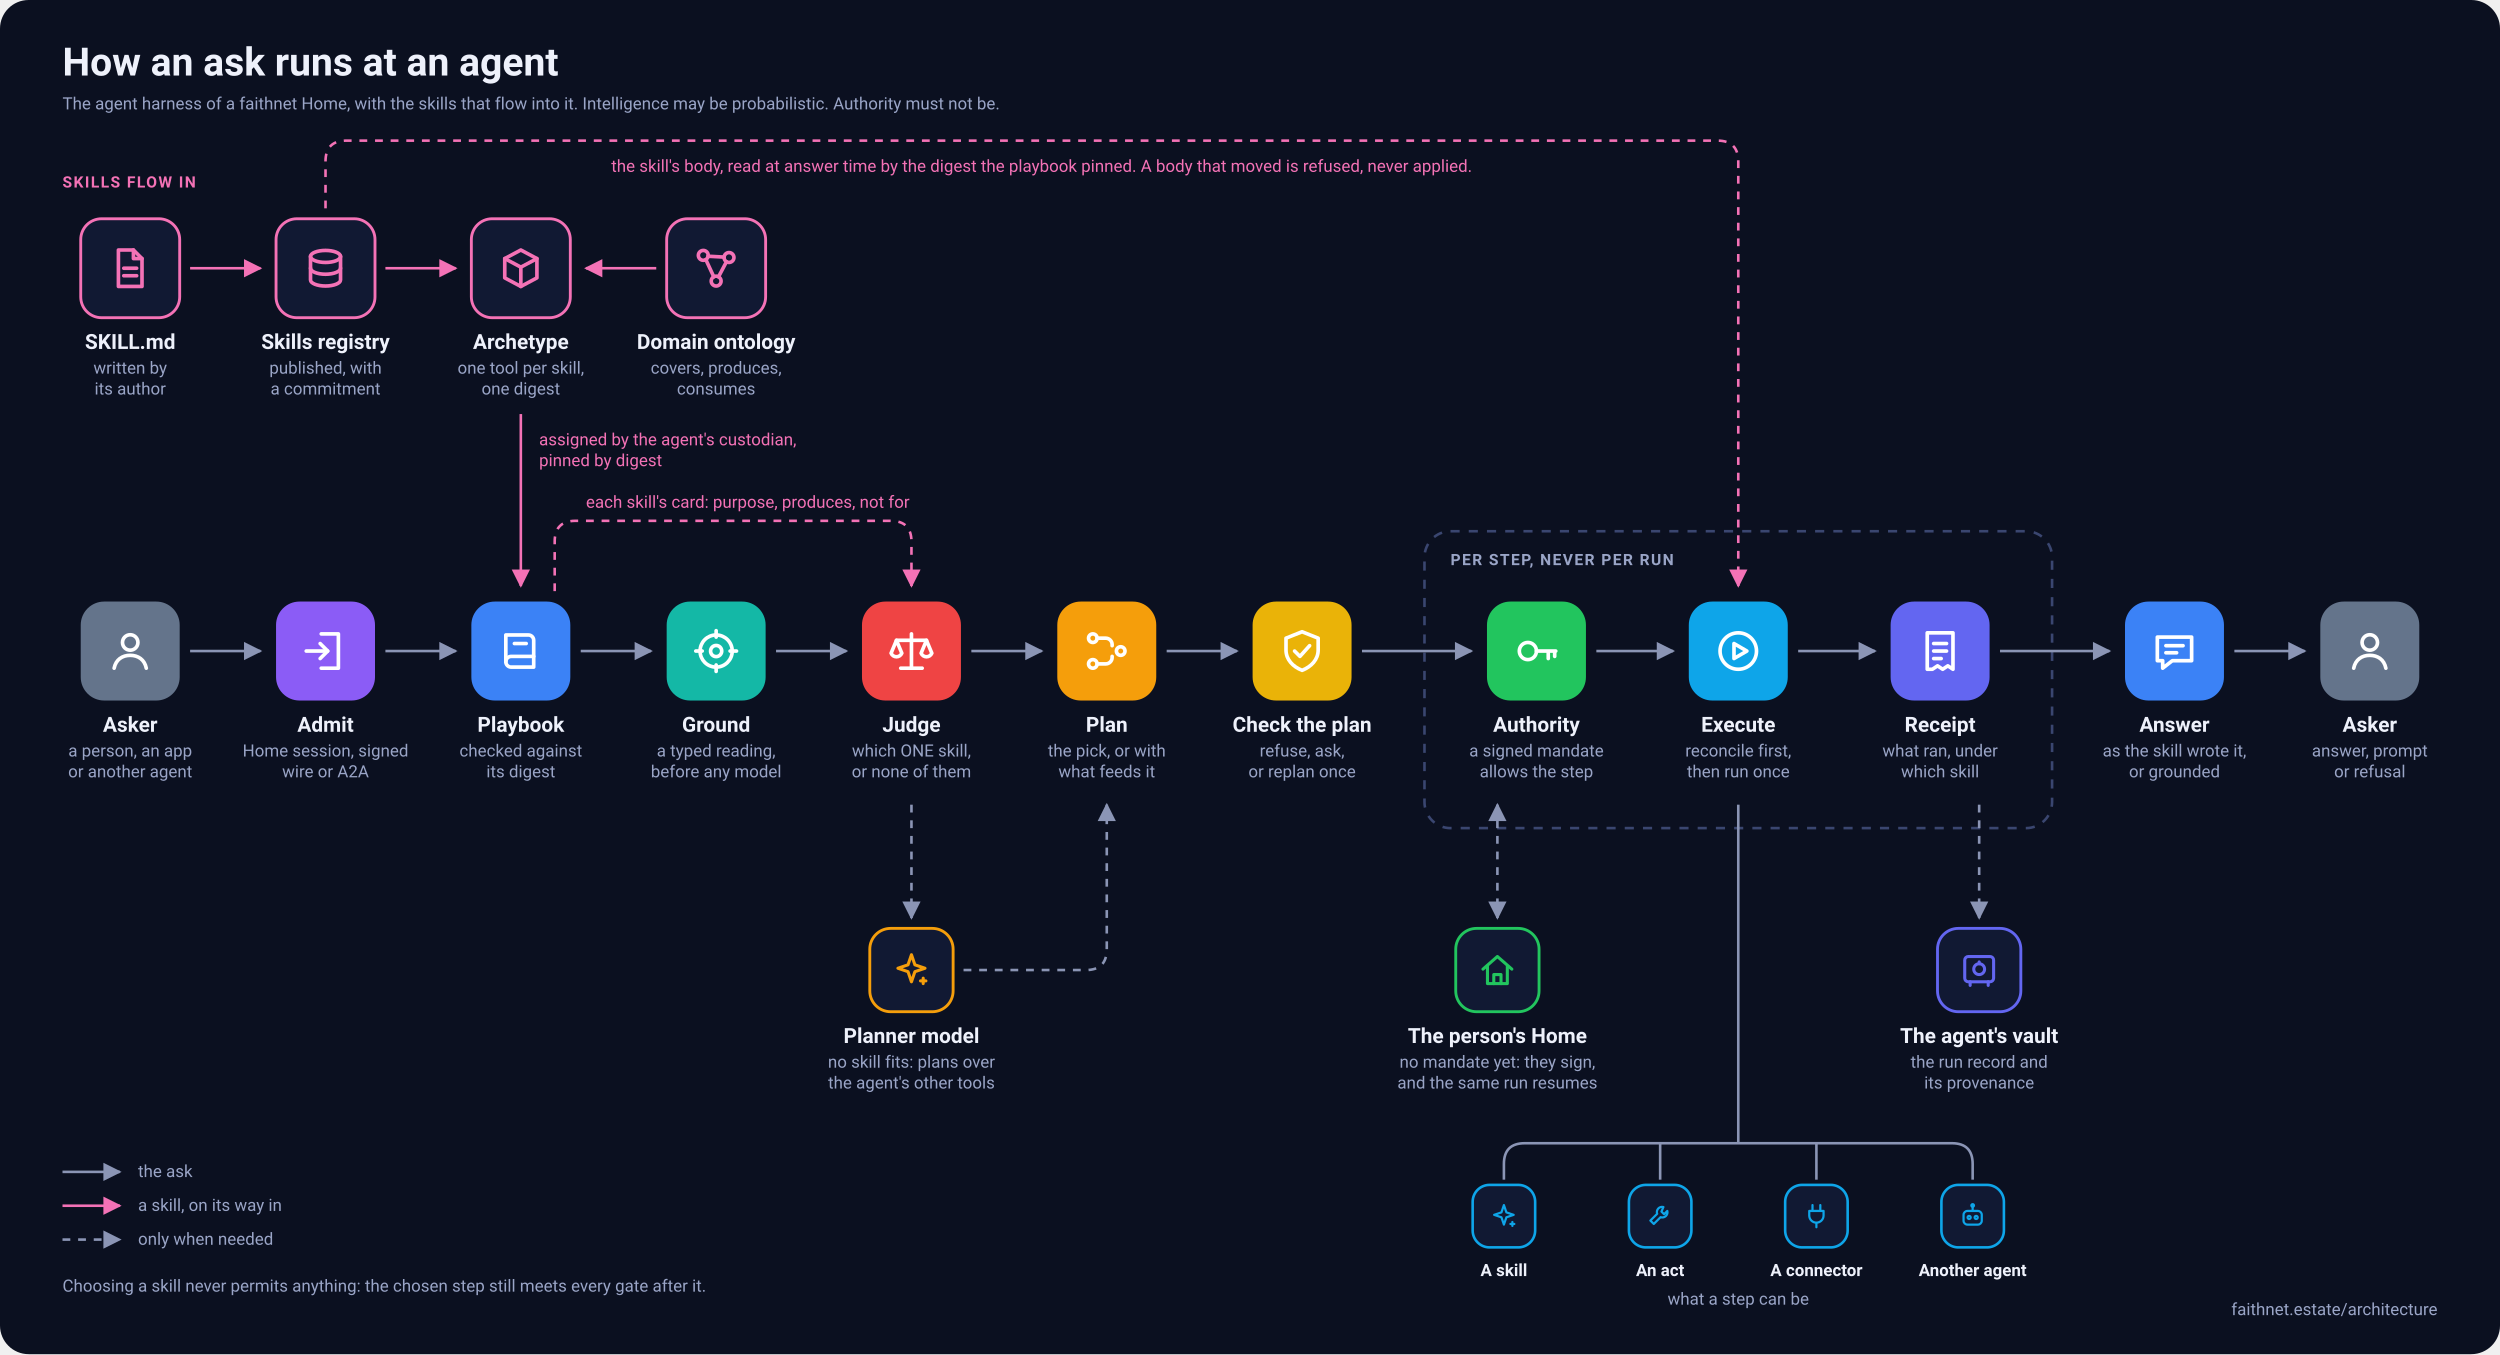
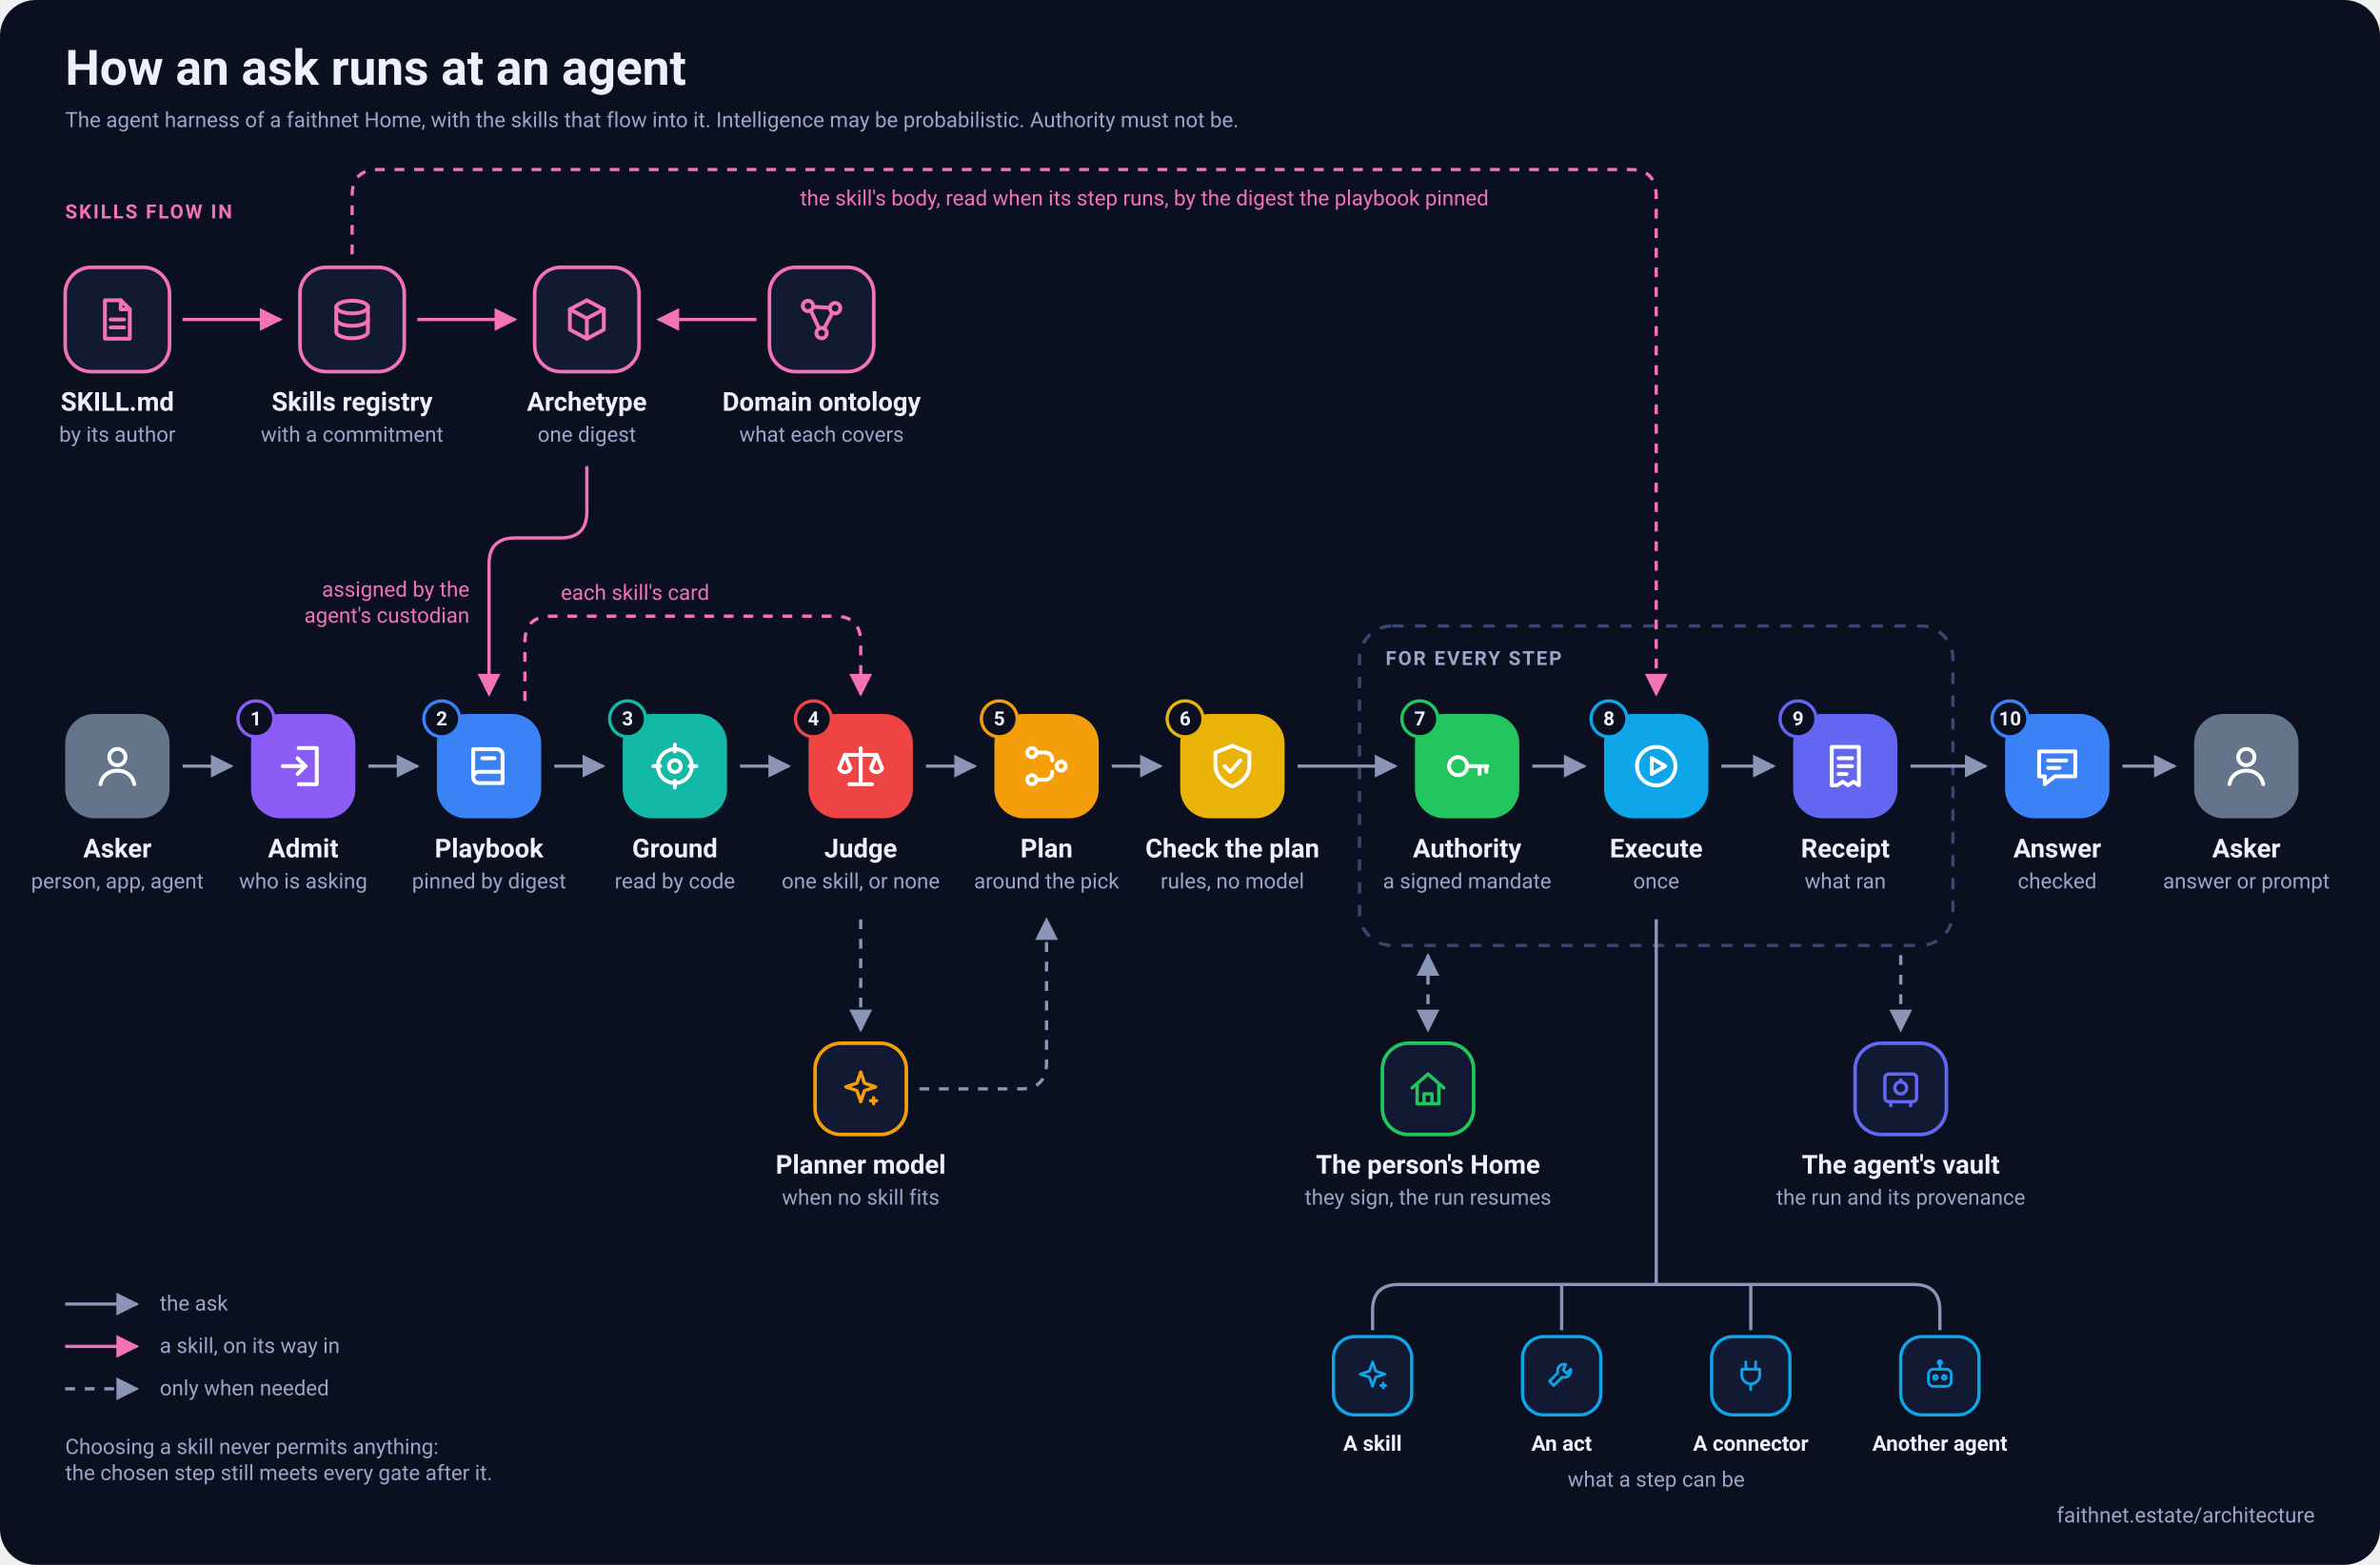
- <svg xmlns="http://www.w3.org/2000/svg" viewBox="0 0 1920 1040" width="1920" height="1040" role="img" aria-labelledby="t d">
+ <svg xmlns="http://www.w3.org/2000/svg" viewBox="0 0 1460 960" width="1460" height="960" role="img" aria-labelledby="t d">
  <defs>
    <marker id="a" viewBox="0 0 10 10" refX="9" refY="5" markerWidth="7" markerHeight="7" orient="auto">
      <path d="M0 0l10 5-10 5z" fill="#8b95b5" />
    </marker>
    <marker id="b" viewBox="0 0 10 10" refX="1" refY="5" markerWidth="7" markerHeight="7" orient="auto">
      <path d="M10 0 0 5l10 5z" fill="#8b95b5" />
    </marker>
    <marker id="as" viewBox="0 0 10 10" refX="9" refY="5" markerWidth="7" markerHeight="7" orient="auto">
      <path d="M0 0l10 5-10 5z" fill="#f472b6" />
    </marker>
    <marker id="bs" viewBox="0 0 10 10" refX="1" refY="5" markerWidth="7" markerHeight="7" orient="auto">
      <path d="M10 0 0 5l10 5z" fill="#f472b6" />
    </marker>
-     <style>text{font-family:system-ui,-apple-system,"Segoe UI",Roboto,Helvetica,Arial,sans-serif;fill:#eef1fb}.h{font-size:30px;font-weight:700}.n{font-size:16px;font-weight:650}.t{font-size:13px;font-weight:600}.s{font-size:13px;fill:#9aa5c7}.b{font-size:12px;font-weight:700;letter-spacing:.09em;fill:#9aa5c7}</style>
+     <style>text{font-family:system-ui,-apple-system,"Segoe UI",Roboto,Helvetica,Arial,sans-serif;fill:#eef1fb}.h{font-size:30px;font-weight:700}.n{font-size:16px;font-weight:650}.t{font-size:13px;font-weight:600}.k{font-size:12px;font-weight:700}.s{font-size:13px;fill:#9aa5c7}.b{font-size:12px;font-weight:700;letter-spacing:.09em;fill:#9aa5c7}</style>
  </defs>
-   <rect width="1920" height="1040" rx="22" fill="#0b1020" />
-   <text x="48" y="58" class="h">How an ask runs at an agent</text>
-   <text x="48" y="84" class="s" text-anchor="start">The agent harness of a faithnet Home, with the skills that flow into it. Intelligence may be probabilistic. Authority must not be.</text>
-   <rect x="1094" y="408" width="482" height="228" rx="20" fill="none" stroke="#3a4670" stroke-width="2" stroke-dasharray="7 7" />
-   <text x="1114" y="434" text-anchor="start" class="b">PER STEP, NEVER PER RUN</text>
-   <path d="M146 500H200" fill="none" stroke="#8b95b5" stroke-width="2" marker-end="url(#a)" />
-   <path d="M296 500H350" fill="none" stroke="#8b95b5" stroke-width="2" marker-end="url(#a)" />
-   <path d="M446 500H500" fill="none" stroke="#8b95b5" stroke-width="2" marker-end="url(#a)" />
-   <path d="M596 500H650" fill="none" stroke="#8b95b5" stroke-width="2" marker-end="url(#a)" />
-   <path d="M746 500H800" fill="none" stroke="#8b95b5" stroke-width="2" marker-end="url(#a)" />
-   <path d="M896 500H950" fill="none" stroke="#8b95b5" stroke-width="2" marker-end="url(#a)" />
-   <path d="M1046 500H1130" fill="none" stroke="#8b95b5" stroke-width="2" marker-end="url(#a)" />
-   <path d="M1226 500H1285" fill="none" stroke="#8b95b5" stroke-width="2" marker-end="url(#a)" />
-   <path d="M1381 500H1440" fill="none" stroke="#8b95b5" stroke-width="2" marker-end="url(#a)" />
-   <path d="M1536 500H1620" fill="none" stroke="#8b95b5" stroke-width="2" marker-end="url(#a)" />
-   <path d="M1716 500H1770" fill="none" stroke="#8b95b5" stroke-width="2" marker-end="url(#a)" />
-   <g>
-     <rect x="62" y="462" width="76" height="76" rx="18" fill="#64748b" />
-     <g transform="translate(80.24,480.24) scale(1.646667)" fill="none" stroke="#fff" stroke-width="1.7" stroke-linecap="round" stroke-linejoin="round">
+   <rect width="1460" height="960" rx="22" fill="#0b1020" />
+   <text x="40" y="52" class="h">How an ask runs at an agent</text>
+   <text x="40" y="78" class="s" text-anchor="start">The agent harness of a faithnet Home, with the skills that flow into it. Intelligence may be probabilistic. Authority must not be.</text>
+   <rect x="834" y="384" width="364" height="196" rx="20" fill="none" stroke="#3a4670" stroke-width="2" stroke-dasharray="7 7" />
+   <text x="850" y="408" text-anchor="start" class="b">FOR EVERY STEP</text>
+   <path d="M112 470H142" fill="none" stroke="#8b95b5" stroke-width="2" marker-end="url(#a)" />
+   <path d="M226 470H256" fill="none" stroke="#8b95b5" stroke-width="2" marker-end="url(#a)" />
+   <path d="M340 470H370" fill="none" stroke="#8b95b5" stroke-width="2" marker-end="url(#a)" />
+   <path d="M454 470H484" fill="none" stroke="#8b95b5" stroke-width="2" marker-end="url(#a)" />
+   <path d="M568 470H598" fill="none" stroke="#8b95b5" stroke-width="2" marker-end="url(#a)" />
+   <path d="M682 470H712" fill="none" stroke="#8b95b5" stroke-width="2" marker-end="url(#a)" />
+   <path d="M796 470H856" fill="none" stroke="#8b95b5" stroke-width="2" marker-end="url(#a)" />
+   <path d="M940 470H972" fill="none" stroke="#8b95b5" stroke-width="2" marker-end="url(#a)" />
+   <path d="M1056 470H1088" fill="none" stroke="#8b95b5" stroke-width="2" marker-end="url(#a)" />
+   <path d="M1172 470H1218" fill="none" stroke="#8b95b5" stroke-width="2" marker-end="url(#a)" />
+   <path d="M1302 470H1334" fill="none" stroke="#8b95b5" stroke-width="2" marker-end="url(#a)" />
+   <g>
+     <rect x="40" y="438" width="64" height="64" rx="18" fill="#64748b" />
+     <g transform="translate(55.36,453.36) scale(1.386667)" fill="none" stroke="#fff" stroke-width="1.7" stroke-linecap="round" stroke-linejoin="round">
      <circle cx="12" cy="8" r="3.6" />
      <path d="M4.5 20c.8-4 3.8-6 7.5-6s6.7 2 7.5 6" />
    </g>
-     <text x="100" y="562" text-anchor="middle" class="n">Asker</text>
-     <text x="100" y="581" text-anchor="middle" class="s">a person, an app</text>
-     <text x="100" y="597" text-anchor="middle" class="s">or another agent</text>
-   </g>
-   <g>
-     <rect x="212" y="462" width="76" height="76" rx="18" fill="#8b5cf6" />
-     <g transform="translate(230.24,480.24) scale(1.646667)" fill="none" stroke="#fff" stroke-width="1.7" stroke-linecap="round" stroke-linejoin="round">
+     <text x="72" y="526" text-anchor="middle" class="n">Asker</text>
+     <text x="72" y="545" text-anchor="middle" class="s">person, app, agent</text>
+   </g>
+   <g>
+     <rect x="154" y="438" width="64" height="64" rx="18" fill="#8b5cf6" />
+     <g transform="translate(169.36,453.36) scale(1.386667)" fill="none" stroke="#fff" stroke-width="1.7" stroke-linecap="round" stroke-linejoin="round">
      <path d="M10 4h8v16h-8" />
      <path d="M3 12h10" />
      <path d="M9.5 8.5 13 12l-3.5 3.5" />
    </g>
-     <text x="250" y="562" text-anchor="middle" class="n">Admit</text>
-     <text x="250" y="581" text-anchor="middle" class="s">Home session, signed</text>
-     <text x="250" y="597" text-anchor="middle" class="s">wire or A2A</text>
-   </g>
-   <g>
-     <rect x="362" y="462" width="76" height="76" rx="18" fill="#3b82f6" />
-     <g transform="translate(380.24,480.24) scale(1.646667)" fill="none" stroke="#fff" stroke-width="1.7" stroke-linecap="round" stroke-linejoin="round">
+     <circle cx="157" cy="441" r="11" fill="#0b1020" stroke="#8b5cf6" stroke-width="2" />
+     <text x="157" y="445" text-anchor="middle" class="k">1</text>
+     <text x="186" y="526" text-anchor="middle" class="n">Admit</text>
+     <text x="186" y="545" text-anchor="middle" class="s">who is asking</text>
+   </g>
+   <g>
+     <rect x="268" y="438" width="64" height="64" rx="18" fill="#3b82f6" />
+     <g transform="translate(283.36,453.36) scale(1.386667)" fill="none" stroke="#fff" stroke-width="1.7" stroke-linecap="round" stroke-linejoin="round">
      <path d="M5 4.5h10.5a2.5 2.5 0 0 1 2.5 2.5v12.5H7.5A2.5 2.5 0 0 1 5 17z" />
      <path d="M5 17a2.5 2.5 0 0 1 2.5-2.5H18" />
      <path d="M9 8.5h5.5" />
    </g>
-     <text x="400" y="562" text-anchor="middle" class="n">Playbook</text>
-     <text x="400" y="581" text-anchor="middle" class="s">checked against</text>
-     <text x="400" y="597" text-anchor="middle" class="s">its digest</text>
-   </g>
-   <g>
-     <rect x="512" y="462" width="76" height="76" rx="18" fill="#14b8a6" />
-     <g transform="translate(530.24,480.24) scale(1.646667)" fill="none" stroke="#fff" stroke-width="1.7" stroke-linecap="round" stroke-linejoin="round">
+     <circle cx="271" cy="441" r="11" fill="#0b1020" stroke="#3b82f6" stroke-width="2" />
+     <text x="271" y="445" text-anchor="middle" class="k">2</text>
+     <text x="300" y="526" text-anchor="middle" class="n">Playbook</text>
+     <text x="300" y="545" text-anchor="middle" class="s">pinned by digest</text>
+   </g>
+   <g>
+     <rect x="382" y="438" width="64" height="64" rx="18" fill="#14b8a6" />
+     <g transform="translate(397.36,453.36) scale(1.386667)" fill="none" stroke="#fff" stroke-width="1.7" stroke-linecap="round" stroke-linejoin="round">
      <circle cx="12" cy="12" r="7.5" />
      <circle cx="12" cy="12" r="2.6" />
      <path d="M12 2.5v3M12 18.5v3M2.5 12h3M18.5 12h3" />
    </g>
-     <text x="550" y="562" text-anchor="middle" class="n">Ground</text>
-     <text x="550" y="581" text-anchor="middle" class="s">a typed reading,</text>
-     <text x="550" y="597" text-anchor="middle" class="s">before any model</text>
-   </g>
-   <g>
-     <rect x="662" y="462" width="76" height="76" rx="18" fill="#ef4444" />
-     <g transform="translate(680.24,480.24) scale(1.646667)" fill="none" stroke="#fff" stroke-width="1.7" stroke-linecap="round" stroke-linejoin="round">
+     <circle cx="385" cy="441" r="11" fill="#0b1020" stroke="#14b8a6" stroke-width="2" />
+     <text x="385" y="445" text-anchor="middle" class="k">3</text>
+     <text x="414" y="526" text-anchor="middle" class="n">Ground</text>
+     <text x="414" y="545" text-anchor="middle" class="s">read by code</text>
+   </g>
+   <g>
+     <rect x="496" y="438" width="64" height="64" rx="18" fill="#ef4444" />
+     <g transform="translate(511.36,453.36) scale(1.386667)" fill="none" stroke="#fff" stroke-width="1.7" stroke-linecap="round" stroke-linejoin="round">
      <path d="M12 4v16M7 20h10M5 7h14" />
      <path d="M5 7l-2.5 6a2.7 2.7 0 0 0 5 0z" />
      <path d="M19 7l-2.5 6a2.7 2.7 0 0 0 5 0z" />
    </g>
-     <text x="700" y="562" text-anchor="middle" class="n">Judge</text>
-     <text x="700" y="581" text-anchor="middle" class="s">which ONE skill,</text>
-     <text x="700" y="597" text-anchor="middle" class="s">or none of them</text>
-   </g>
-   <g>
-     <rect x="812" y="462" width="76" height="76" rx="18" fill="#f59e0b" />
-     <g transform="translate(830.24,480.24) scale(1.646667)" fill="none" stroke="#fff" stroke-width="1.7" stroke-linecap="round" stroke-linejoin="round">
+     <circle cx="499" cy="441" r="11" fill="#0b1020" stroke="#ef4444" stroke-width="2" />
+     <text x="499" y="445" text-anchor="middle" class="k">4</text>
+     <text x="528" y="526" text-anchor="middle" class="n">Judge</text>
+     <text x="528" y="545" text-anchor="middle" class="s">one skill, or none</text>
+   </g>
+   <g>
+     <rect x="610" y="438" width="64" height="64" rx="18" fill="#f59e0b" />
+     <g transform="translate(625.36,453.36) scale(1.386667)" fill="none" stroke="#fff" stroke-width="1.7" stroke-linecap="round" stroke-linejoin="round">
      <circle cx="5.5" cy="6" r="2" />
      <circle cx="5.5" cy="18" r="2" />
      <circle cx="18.5" cy="12" r="2" />
      <path d="M7.5 6h4a3 3 0 0 1 3 3v.500M7.5 18h4a3 3 0 0 0 3-3v-.500" />
    </g>
-     <text x="850" y="562" text-anchor="middle" class="n">Plan</text>
-     <text x="850" y="581" text-anchor="middle" class="s">the pick, or with</text>
-     <text x="850" y="597" text-anchor="middle" class="s">what feeds it</text>
-   </g>
-   <g>
-     <rect x="962" y="462" width="76" height="76" rx="18" fill="#eab308" />
-     <g transform="translate(980.24,480.24) scale(1.646667)" fill="none" stroke="#fff" stroke-width="1.7" stroke-linecap="round" stroke-linejoin="round">
+     <circle cx="613" cy="441" r="11" fill="#0b1020" stroke="#f59e0b" stroke-width="2" />
+     <text x="613" y="445" text-anchor="middle" class="k">5</text>
+     <text x="642" y="526" text-anchor="middle" class="n">Plan</text>
+     <text x="642" y="545" text-anchor="middle" class="s">around the pick</text>
+   </g>
+   <g>
+     <rect x="724" y="438" width="64" height="64" rx="18" fill="#eab308" />
+     <g transform="translate(739.36,453.36) scale(1.386667)" fill="none" stroke="#fff" stroke-width="1.7" stroke-linecap="round" stroke-linejoin="round">
      <path d="M12 3l7.5 3v5.5c0 4.5-3.2 7.8-7.5 9.5-4.3-1.7-7.5-5-7.5-9.5V6z" />
      <path d="M8.5 12l2.5 2.5 4.5-5" />
    </g>
-     <text x="1000" y="562" text-anchor="middle" class="n">Check the plan</text>
-     <text x="1000" y="581" text-anchor="middle" class="s">refuse, ask,</text>
-     <text x="1000" y="597" text-anchor="middle" class="s">or replan once</text>
-   </g>
-   <g>
-     <rect x="1142" y="462" width="76" height="76" rx="18" fill="#22c55e" />
-     <g transform="translate(1160.24,480.24) scale(1.646667)" fill="none" stroke="#fff" stroke-width="1.7" stroke-linecap="round" stroke-linejoin="round">
+     <circle cx="727" cy="441" r="11" fill="#0b1020" stroke="#eab308" stroke-width="2" />
+     <text x="727" y="445" text-anchor="middle" class="k">6</text>
+     <text x="756" y="526" text-anchor="middle" class="n">Check the plan</text>
+     <text x="756" y="545" text-anchor="middle" class="s">rules, no model</text>
+   </g>
+   <g>
+     <rect x="868" y="438" width="64" height="64" rx="18" fill="#22c55e" />
+     <g transform="translate(883.36,453.36) scale(1.386667)" fill="none" stroke="#fff" stroke-width="1.7" stroke-linecap="round" stroke-linejoin="round">
      <circle cx="8" cy="12" r="4" />
      <path d="M12 12h9M17.5 12v3.5M20.5 12v2.5" />
    </g>
-     <text x="1180" y="562" text-anchor="middle" class="n">Authority</text>
-     <text x="1180" y="581" text-anchor="middle" class="s">a signed mandate</text>
-     <text x="1180" y="597" text-anchor="middle" class="s">allows the step</text>
-   </g>
-   <g>
-     <rect x="1297" y="462" width="76" height="76" rx="18" fill="#0ea5e9" />
-     <g transform="translate(1315.24,480.24) scale(1.646667)" fill="none" stroke="#fff" stroke-width="1.7" stroke-linecap="round" stroke-linejoin="round">
+     <circle cx="871" cy="441" r="11" fill="#0b1020" stroke="#22c55e" stroke-width="2" />
+     <text x="871" y="445" text-anchor="middle" class="k">7</text>
+     <text x="900" y="526" text-anchor="middle" class="n">Authority</text>
+     <text x="900" y="545" text-anchor="middle" class="s">a signed mandate</text>
+   </g>
+   <g>
+     <rect x="984" y="438" width="64" height="64" rx="18" fill="#0ea5e9" />
+     <g transform="translate(999.36,453.36) scale(1.386667)" fill="none" stroke="#fff" stroke-width="1.7" stroke-linecap="round" stroke-linejoin="round">
      <circle cx="12" cy="12" r="8.5" />
      <path d="M10 8.5v7l6-3.5z" />
    </g>
-     <text x="1335" y="562" text-anchor="middle" class="n">Execute</text>
-     <text x="1335" y="581" text-anchor="middle" class="s">reconcile first,</text>
-     <text x="1335" y="597" text-anchor="middle" class="s">then run once</text>
-   </g>
-   <g>
-     <rect x="1452" y="462" width="76" height="76" rx="18" fill="#6366f1" />
-     <g transform="translate(1470.24,480.24) scale(1.646667)" fill="none" stroke="#fff" stroke-width="1.7" stroke-linecap="round" stroke-linejoin="round">
+     <circle cx="987" cy="441" r="11" fill="#0b1020" stroke="#0ea5e9" stroke-width="2" />
+     <text x="987" y="445" text-anchor="middle" class="k">8</text>
+     <text x="1016" y="526" text-anchor="middle" class="n">Execute</text>
+     <text x="1016" y="545" text-anchor="middle" class="s">once</text>
+   </g>
+   <g>
+     <rect x="1100" y="438" width="64" height="64" rx="18" fill="#6366f1" />
+     <g transform="translate(1115.36,453.36) scale(1.386667)" fill="none" stroke="#fff" stroke-width="1.7" stroke-linecap="round" stroke-linejoin="round">
      <path d="M6 3.5h12v17l-2.4-1.6-2.4 1.6-2.4-1.6-2.4 1.6L6 20.5z" />
      <path d="M9 8.5h6M9 12h6M9 15.5h3.5" />
    </g>
-     <text x="1490" y="562" text-anchor="middle" class="n">Receipt</text>
-     <text x="1490" y="581" text-anchor="middle" class="s">what ran, under</text>
-     <text x="1490" y="597" text-anchor="middle" class="s">which skill</text>
-   </g>
-   <g>
-     <rect x="1632" y="462" width="76" height="76" rx="18" fill="#3b82f6" />
-     <g transform="translate(1650.24,480.24) scale(1.646667)" fill="none" stroke="#fff" stroke-width="1.7" stroke-linecap="round" stroke-linejoin="round">
+     <circle cx="1103" cy="441" r="11" fill="#0b1020" stroke="#6366f1" stroke-width="2" />
+     <text x="1103" y="445" text-anchor="middle" class="k">9</text>
+     <text x="1132" y="526" text-anchor="middle" class="n">Receipt</text>
+     <text x="1132" y="545" text-anchor="middle" class="s">what ran</text>
+   </g>
+   <g>
+     <rect x="1230" y="438" width="64" height="64" rx="18" fill="#3b82f6" />
+     <g transform="translate(1245.36,453.36) scale(1.386667)" fill="none" stroke="#fff" stroke-width="1.7" stroke-linecap="round" stroke-linejoin="round">
      <path d="M4 5.5h16v11H11l-4.5 3.5v-3.5H4z" />
      <path d="M8 9.5h8M8 12.8h5" />
    </g>
-     <text x="1670" y="562" text-anchor="middle" class="n">Answer</text>
-     <text x="1670" y="581" text-anchor="middle" class="s">as the skill wrote it,</text>
-     <text x="1670" y="597" text-anchor="middle" class="s">or grounded</text>
-   </g>
-   <g>
-     <rect x="1782" y="462" width="76" height="76" rx="18" fill="#64748b" />
-     <g transform="translate(1800.24,480.24) scale(1.646667)" fill="none" stroke="#fff" stroke-width="1.7" stroke-linecap="round" stroke-linejoin="round">
+     <circle cx="1233" cy="441" r="11" fill="#0b1020" stroke="#3b82f6" stroke-width="2" />
+     <text x="1233" y="445" text-anchor="middle" class="k">10</text>
+     <text x="1262" y="526" text-anchor="middle" class="n">Answer</text>
+     <text x="1262" y="545" text-anchor="middle" class="s">checked</text>
+   </g>
+   <g>
+     <rect x="1346" y="438" width="64" height="64" rx="18" fill="#64748b" />
+     <g transform="translate(1361.36,453.36) scale(1.386667)" fill="none" stroke="#fff" stroke-width="1.7" stroke-linecap="round" stroke-linejoin="round">
      <circle cx="12" cy="8" r="3.6" />
      <path d="M4.5 20c.8-4 3.8-6 7.5-6s6.7 2 7.5 6" />
    </g>
-     <text x="1820" y="562" text-anchor="middle" class="n">Asker</text>
-     <text x="1820" y="581" text-anchor="middle" class="s">answer, prompt</text>
-     <text x="1820" y="597" text-anchor="middle" class="s">or refusal</text>
-   </g>
-   <text x="48" y="144" class="b" text-anchor="start" style="fill:#f472b6">SKILLS FLOW IN</text>
-   <g>
-     <rect x="62" y="168" width="76" height="76" rx="16" fill="#111933" stroke="#f472b6" stroke-width="2.2" />
-     <g transform="translate(80.24,186.24) scale(1.646667)" fill="none" stroke="#f472b6" stroke-width="1.7" stroke-linecap="round" stroke-linejoin="round">
+     <text x="1378" y="526" text-anchor="middle" class="n">Asker</text>
+     <text x="1378" y="545" text-anchor="middle" class="s">answer or prompt</text>
+   </g>
+   <text x="40" y="134" class="b" text-anchor="start" style="fill:#f472b6">SKILLS FLOW IN</text>
+   <g>
+     <rect x="40" y="164" width="64" height="64" rx="16" fill="#111933" stroke="#f472b6" stroke-width="2.2" />
+     <g transform="translate(55.36,179.36) scale(1.386667)" fill="none" stroke="#f472b6" stroke-width="1.7" stroke-linecap="round" stroke-linejoin="round">
      <path d="M6.5 3.5h7l4 4v13h-11z" />
      <path d="M13.5 3.5v4h4" />
      <path d="M9 12h6M9 15.5h6" />
    </g>
-     <text x="100" y="268" text-anchor="middle" class="n">SKILL.md</text>
-     <text x="100" y="287" text-anchor="middle" class="s">written by</text>
-     <text x="100" y="303" text-anchor="middle" class="s">its author</text>
-   </g>
-   <g>
-     <rect x="212" y="168" width="76" height="76" rx="16" fill="#111933" stroke="#f472b6" stroke-width="2.2" />
-     <g transform="translate(230.24,186.24) scale(1.646667)" fill="none" stroke="#f472b6" stroke-width="1.7" stroke-linecap="round" stroke-linejoin="round">
+     <text x="72" y="252" text-anchor="middle" class="n">SKILL.md</text>
+     <text x="72" y="271" text-anchor="middle" class="s">by its author</text>
+   </g>
+   <g>
+     <rect x="184" y="164" width="64" height="64" rx="16" fill="#111933" stroke="#f472b6" stroke-width="2.2" />
+     <g transform="translate(199.36,179.36) scale(1.386667)" fill="none" stroke="#f472b6" stroke-width="1.7" stroke-linecap="round" stroke-linejoin="round">
      <ellipse cx="12" cy="6.5" rx="7" ry="2.8" />
      <path d="M5 6.5v5.5c0 1.5 3.1 2.8 7 2.8s7-1.3 7-2.8V6.5" />
      <path d="M5 12v5.5c0 1.5 3.1 2.8 7 2.8s7-1.3 7-2.8V12" />
    </g>
-     <text x="250" y="268" text-anchor="middle" class="n">Skills registry</text>
-     <text x="250" y="287" text-anchor="middle" class="s">published, with</text>
-     <text x="250" y="303" text-anchor="middle" class="s">a commitment</text>
-   </g>
-   <g>
-     <rect x="362" y="168" width="76" height="76" rx="16" fill="#111933" stroke="#f472b6" stroke-width="2.2" />
-     <g transform="translate(380.24,186.24) scale(1.646667)" fill="none" stroke="#f472b6" stroke-width="1.7" stroke-linecap="round" stroke-linejoin="round">
+     <text x="216" y="252" text-anchor="middle" class="n">Skills registry</text>
+     <text x="216" y="271" text-anchor="middle" class="s">with a commitment</text>
+   </g>
+   <g>
+     <rect x="328" y="164" width="64" height="64" rx="16" fill="#111933" stroke="#f472b6" stroke-width="2.2" />
+     <g transform="translate(343.36,179.36) scale(1.386667)" fill="none" stroke="#f472b6" stroke-width="1.7" stroke-linecap="round" stroke-linejoin="round">
      <path d="M12 3.5l7.5 4v9l-7.5 4-7.5-4v-9z" />
      <path d="M4.5 7.5l7.5 4 7.5-4M12 11.5v9" />
    </g>
-     <text x="400" y="268" text-anchor="middle" class="n">Archetype</text>
-     <text x="400" y="287" text-anchor="middle" class="s">one tool per skill,</text>
-     <text x="400" y="303" text-anchor="middle" class="s">one digest</text>
-   </g>
-   <g>
-     <rect x="512" y="168" width="76" height="76" rx="16" fill="#111933" stroke="#f472b6" stroke-width="2.2" />
-     <g transform="translate(530.24,186.24) scale(1.646667)" fill="none" stroke="#f472b6" stroke-width="1.7" stroke-linecap="round" stroke-linejoin="round">
+     <text x="360" y="252" text-anchor="middle" class="n">Archetype</text>
+     <text x="360" y="271" text-anchor="middle" class="s">one digest</text>
+   </g>
+   <g>
+     <rect x="472" y="164" width="64" height="64" rx="16" fill="#111933" stroke="#f472b6" stroke-width="2.2" />
+     <g transform="translate(487.36,179.36) scale(1.386667)" fill="none" stroke="#f472b6" stroke-width="1.7" stroke-linecap="round" stroke-linejoin="round">
      <circle cx="6" cy="6" r="2.3" />
      <circle cx="18" cy="7" r="2.3" />
      <circle cx="12" cy="18" r="2.3" />
      <path d="M8.2 6.4l7.5.400M7.2 8l3.7 8M16.8 9l-3.7 7" />
    </g>
-     <text x="550" y="268" text-anchor="middle" class="n">Domain ontology</text>
-     <text x="550" y="287" text-anchor="middle" class="s">covers, produces,</text>
-     <text x="550" y="303" text-anchor="middle" class="s">consumes</text>
-   </g>
-   <path d="M146 206H200" fill="none" stroke="#f472b6" stroke-width="2" marker-end="url(#as)" />
-   <path d="M296 206H350" fill="none" stroke="#f472b6" stroke-width="2" marker-end="url(#as)" />
-   <path d="M504 206H450" fill="none" stroke="#f472b6" stroke-width="2" marker-end="url(#as)" />
-   <path d="M400 318V450" fill="none" stroke="#f472b6" stroke-width="2" marker-end="url(#as)" />
-   <text x="414" y="342" text-anchor="start" class="s" style="fill:#f472b6">assigned by the agent's custodian,</text>
-   <text x="414" y="358" text-anchor="start" class="s" style="fill:#f472b6">pinned by digest</text>
-   <path d="M426 454V416Q426 400 442 400H684Q700 400 700 416V450" fill="none" stroke="#f472b6" stroke-width="2" stroke-dasharray="6 6" marker-end="url(#as)" />
-   <text x="450" y="390" text-anchor="start" class="s" style="fill:#f472b6">each skill's card: purpose, produces, not for</text>
-   <path d="M250 160V124Q250 108 266 108H1319Q1335 108 1335 124V450" fill="none" stroke="#f472b6" stroke-width="2" stroke-dasharray="6 6" marker-end="url(#as)" />
-   <text x="800" y="132" text-anchor="middle" class="s" style="fill:#f472b6">the skill's body, read at answer time by the digest the playbook pinned. A body that moved is refused, never applied.</text>
-   <g>
-     <rect x="668" y="713" width="64" height="64" rx="16" fill="#111933" stroke="#f59e0b" stroke-width="2.2" />
-     <g transform="translate(683.36,728.36) scale(1.386667)" fill="none" stroke="#f59e0b" stroke-width="1.7" stroke-linecap="round" stroke-linejoin="round">
+     <text x="504" y="252" text-anchor="middle" class="n">Domain ontology</text>
+     <text x="504" y="271" text-anchor="middle" class="s">what each covers</text>
+   </g>
+   <path d="M112 196H172" fill="none" stroke="#f472b6" stroke-width="2" marker-end="url(#as)" />
+   <path d="M256 196H316" fill="none" stroke="#f472b6" stroke-width="2" marker-end="url(#as)" />
+   <path d="M464 196H404" fill="none" stroke="#f472b6" stroke-width="2" marker-end="url(#as)" />
+   <path d="M360 286V314Q360 330 344 330H316Q300 330 300 346V426" fill="none" stroke="#f472b6" stroke-width="2" marker-end="url(#as)" />
+   <text x="288" y="366" text-anchor="end" class="s" style="fill:#f472b6">assigned by the</text>
+   <text x="288" y="382" text-anchor="end" class="s" style="fill:#f472b6">agent's custodian</text>
+   <path d="M322 430V394Q322 378 338 378H512Q528 378 528 394V426" fill="none" stroke="#f472b6" stroke-width="2" stroke-dasharray="6 6" marker-end="url(#as)" />
+   <text x="344" y="368" text-anchor="start" class="s" style="fill:#f472b6">each skill's card</text>
+   <path d="M216 156V120Q216 104 232 104H1000Q1016 104 1016 120V426" fill="none" stroke="#f472b6" stroke-width="2" stroke-dasharray="6 6" marker-end="url(#as)" />
+   <text x="702" y="126" text-anchor="middle" class="s" style="fill:#f472b6">the skill's body, read when its step runs, by the digest the playbook pinned</text>
+   <g>
+     <rect x="500" y="640" width="56" height="56" rx="16" fill="#111933" stroke="#f59e0b" stroke-width="2.2" />
+     <g transform="translate(513.44,653.44) scale(1.213333)" fill="none" stroke="#f59e0b" stroke-width="1.7" stroke-linecap="round" stroke-linejoin="round">
      <path d="M12 3.5l1.9 5.6 5.6 1.9-5.6 1.9L12 18.5l-1.9-5.6L4.5 11l5.6-1.9z" />
      <path d="M18.5 16.5v3M17 18h3" />
    </g>
-     <text x="700" y="801" text-anchor="middle" class="n">Planner model</text>
-     <text x="700" y="820" text-anchor="middle" class="s">no skill fits: plans over</text>
-     <text x="700" y="836" text-anchor="middle" class="s">the agent's other tools</text>
-   </g>
-   <path d="M700 618V705" fill="none" stroke="#8b95b5" stroke-width="2" stroke-dasharray="6 6" marker-end="url(#a)" />
-   <path d="M740 745H834Q850 745 850 729V618" fill="none" stroke="#8b95b5" stroke-width="2" stroke-dasharray="6 6" marker-end="url(#a)" />
-   <g>
-     <rect x="1118" y="713" width="64" height="64" rx="16" fill="#111933" stroke="#22c55e" stroke-width="2.2" />
-     <g transform="translate(1133.36,728.36) scale(1.386667)" fill="none" stroke="#22c55e" stroke-width="1.7" stroke-linecap="round" stroke-linejoin="round">
+     <text x="528" y="720" text-anchor="middle" class="n">Planner model</text>
+     <text x="528" y="739" text-anchor="middle" class="s">when no skill fits</text>
+   </g>
+   <path d="M528 564V632" fill="none" stroke="#8b95b5" stroke-width="2" stroke-dasharray="6 6" marker-end="url(#a)" />
+   <path d="M564 668H626Q642 668 642 652V564" fill="none" stroke="#8b95b5" stroke-width="2" stroke-dasharray="6 6" marker-end="url(#a)" />
+   <g>
+     <rect x="848" y="640" width="56" height="56" rx="16" fill="#111933" stroke="#22c55e" stroke-width="2.2" />
+     <g transform="translate(861.44,653.44) scale(1.213333)" fill="none" stroke="#22c55e" stroke-width="1.7" stroke-linecap="round" stroke-linejoin="round">
      <path d="M4 11.5 12 4.5l8 7" />
      <path d="M6.5 10v9.5h11V10" />
      <path d="M10 19.5v-5h4v5" />
    </g>
-     <text x="1150" y="801" text-anchor="middle" class="n">The person's Home</text>
-     <text x="1150" y="820" text-anchor="middle" class="s">no mandate yet: they sign,</text>
-     <text x="1150" y="836" text-anchor="middle" class="s">and the same run resumes</text>
-   </g>
-   <path d="M1150 618V705" fill="none" stroke="#8b95b5" stroke-width="2" stroke-dasharray="6 6" marker-end="url(#a)" marker-start="url(#b)" />
-   <g>
-     <rect x="1488" y="713" width="64" height="64" rx="16" fill="#111933" stroke="#6366f1" stroke-width="2.2" />
-     <g transform="translate(1503.36,728.36) scale(1.386667)" fill="none" stroke="#6366f1" stroke-width="1.7" stroke-linecap="round" stroke-linejoin="round">
+     <text x="876" y="720" text-anchor="middle" class="n">The person's Home</text>
+     <text x="876" y="739" text-anchor="middle" class="s">they sign, the run resumes</text>
+   </g>
+   <path d="M876 586V632" fill="none" stroke="#8b95b5" stroke-width="2" stroke-dasharray="6 6" marker-end="url(#a)" marker-start="url(#b)" />
+   <g>
+     <rect x="1138" y="640" width="56" height="56" rx="16" fill="#111933" stroke="#6366f1" stroke-width="2.2" />
+     <g transform="translate(1151.44,653.44) scale(1.213333)" fill="none" stroke="#6366f1" stroke-width="1.7" stroke-linecap="round" stroke-linejoin="round">
      <rect x="4" y="4.5" width="16" height="14" rx="2" />
      <circle cx="12" cy="11.5" r="3" />
      <path d="M12 8.5v-1M7 18.5v2M17 18.5v2" />
    </g>
-     <text x="1520" y="801" text-anchor="middle" class="n">The agent's vault</text>
-     <text x="1520" y="820" text-anchor="middle" class="s">the run record and</text>
-     <text x="1520" y="836" text-anchor="middle" class="s">its provenance</text>
-   </g>
-   <path d="M1520 618V705" fill="none" stroke="#8b95b5" stroke-width="2" stroke-dasharray="6 6" marker-end="url(#a)" />
-   <path d="M1335 618V878" fill="none" stroke="#8b95b5" stroke-width="2" />
-   <path d="M1155 906V894Q1155 878 1171 878H1499Q1515 878 1515 894V906M1275 878V906M1395 878V906" fill="none" stroke="#8b95b5" stroke-width="2" />
-   <rect x="1131" y="910" width="48" height="48" rx="13" fill="#111933" stroke="#0ea5e9" stroke-width="2" />
-   <g transform="translate(1143,922)" fill="none" stroke="#0ea5e9" stroke-width="1.7" stroke-linecap="round" stroke-linejoin="round">
+     <text x="1166" y="720" text-anchor="middle" class="n">The agent's vault</text>
+     <text x="1166" y="739" text-anchor="middle" class="s">the run and its provenance</text>
+   </g>
+   <path d="M1166 586V632" fill="none" stroke="#8b95b5" stroke-width="2" stroke-dasharray="6 6" marker-end="url(#a)" />
+   <path d="M1016 564V788" fill="none" stroke="#8b95b5" stroke-width="2" />
+   <path d="M842 816V804Q842 788 858 788H1174Q1190 788 1190 804V816M958 788V816M1074 788V816" fill="none" stroke="#8b95b5" stroke-width="2" />
+   <rect x="818" y="820" width="48" height="48" rx="13" fill="#111933" stroke="#0ea5e9" stroke-width="2" />
+   <g transform="translate(830,832)" fill="none" stroke="#0ea5e9" stroke-width="1.7" stroke-linecap="round" stroke-linejoin="round">
    <path d="M12 3.5l1.9 5.6 5.6 1.9-5.6 1.9L12 18.5l-1.9-5.6L4.5 11l5.6-1.9z" />
    <path d="M18.5 16.5v3M17 18h3" />
  </g>
-   <text x="1155" y="980" text-anchor="middle" class="t">A skill</text>
-   <rect x="1251" y="910" width="48" height="48" rx="13" fill="#111933" stroke="#0ea5e9" stroke-width="2" />
-   <g transform="translate(1263,922)" fill="none" stroke="#0ea5e9" stroke-width="1.7" stroke-linecap="round" stroke-linejoin="round">
+   <text x="842" y="890" text-anchor="middle" class="t">A skill</text>
+   <rect x="934" y="820" width="48" height="48" rx="13" fill="#111933" stroke="#0ea5e9" stroke-width="2" />
+   <g transform="translate(946,832)" fill="none" stroke="#0ea5e9" stroke-width="1.7" stroke-linecap="round" stroke-linejoin="round">
    <path d="M14.5 5a4 4 0 0 0-4.8 5.2L4.5 15.4l2.6 2.6 5.2-5.2A4 4 0 0 0 17.5 8l-2.5 2.5-2-2z" />
  </g>
-   <text x="1275" y="980" text-anchor="middle" class="t">An act</text>
-   <rect x="1371" y="910" width="48" height="48" rx="13" fill="#111933" stroke="#0ea5e9" stroke-width="2" />
-   <g transform="translate(1383,922)" fill="none" stroke="#0ea5e9" stroke-width="1.7" stroke-linecap="round" stroke-linejoin="round">
+   <text x="958" y="890" text-anchor="middle" class="t">An act</text>
+   <rect x="1050" y="820" width="48" height="48" rx="13" fill="#111933" stroke="#0ea5e9" stroke-width="2" />
+   <g transform="translate(1062,832)" fill="none" stroke="#0ea5e9" stroke-width="1.7" stroke-linecap="round" stroke-linejoin="round">
    <path d="M9 3.5v4.5M15 3.5v4.5M6.5 8h11v3.5a5.5 5.5 0 0 1-11 0zM12 17v3.5" />
  </g>
-   <text x="1395" y="980" text-anchor="middle" class="t">A connector</text>
-   <rect x="1491" y="910" width="48" height="48" rx="13" fill="#111933" stroke="#0ea5e9" stroke-width="2" />
-   <g transform="translate(1503,922)" fill="none" stroke="#0ea5e9" stroke-width="1.7" stroke-linecap="round" stroke-linejoin="round">
+   <text x="1074" y="890" text-anchor="middle" class="t">A connector</text>
+   <rect x="1166" y="820" width="48" height="48" rx="13" fill="#111933" stroke="#0ea5e9" stroke-width="2" />
+   <g transform="translate(1178,832)" fill="none" stroke="#0ea5e9" stroke-width="1.7" stroke-linecap="round" stroke-linejoin="round">
    <rect x="5" y="8" width="14" height="10.5" rx="3" />
    <path d="M12 8V4.5" />
    <circle cx="12" cy="3.8" r="1" />
    <circle cx="9.3" cy="13" r="1.2" />
    <circle cx="14.7" cy="13" r="1.2" />
  </g>
-   <text x="1515" y="980" text-anchor="middle" class="t">Another agent</text>
-   <text x="1335" y="1002" text-anchor="middle" class="s">what a step can be</text>
-   <path d="M48 900h44" stroke="#8b95b5" stroke-width="2" marker-end="url(#a)" />
-   <text x="106" y="904" class="s" text-anchor="start">the ask</text>
-   <path d="M48 926h44" stroke="#f472b6" stroke-width="2" marker-end="url(#as)" />
-   <text x="106" y="930" class="s" text-anchor="start">a skill, on its way in</text>
-   <path d="M48 952h44" stroke="#8b95b5" stroke-width="2" stroke-dasharray="6 6" marker-end="url(#a)" />
-   <text x="106" y="956" class="s" text-anchor="start">only when needed</text>
-   <text x="48" y="992" class="s" text-anchor="start">Choosing a skill never permits anything: the chosen step still meets every gate after it.</text>
-   <text x="1872" y="1010" class="s" text-anchor="end">faithnet.estate/architecture</text>
+   <text x="1190" y="890" text-anchor="middle" class="t">Another agent</text>
+   <text x="1016" y="912" text-anchor="middle" class="s">what a step can be</text>
+   <path d="M40 800h44" stroke="#8b95b5" stroke-width="2" marker-end="url(#a)" />
+   <text x="98" y="804" class="s" text-anchor="start">the ask</text>
+   <path d="M40 826h44" stroke="#f472b6" stroke-width="2" marker-end="url(#as)" />
+   <text x="98" y="830" class="s" text-anchor="start">a skill, on its way in</text>
+   <path d="M40 852h44" stroke="#8b95b5" stroke-width="2" stroke-dasharray="6 6" marker-end="url(#a)" />
+   <text x="98" y="856" class="s" text-anchor="start">only when needed</text>
+   <text x="40" y="892" text-anchor="start" class="s">Choosing a skill never permits anything:</text>
+   <text x="40" y="908" text-anchor="start" class="s">the chosen step still meets every gate after it.</text>
+   <text x="1420" y="934" class="s" text-anchor="end">faithnet.estate/architecture</text>
</svg>
